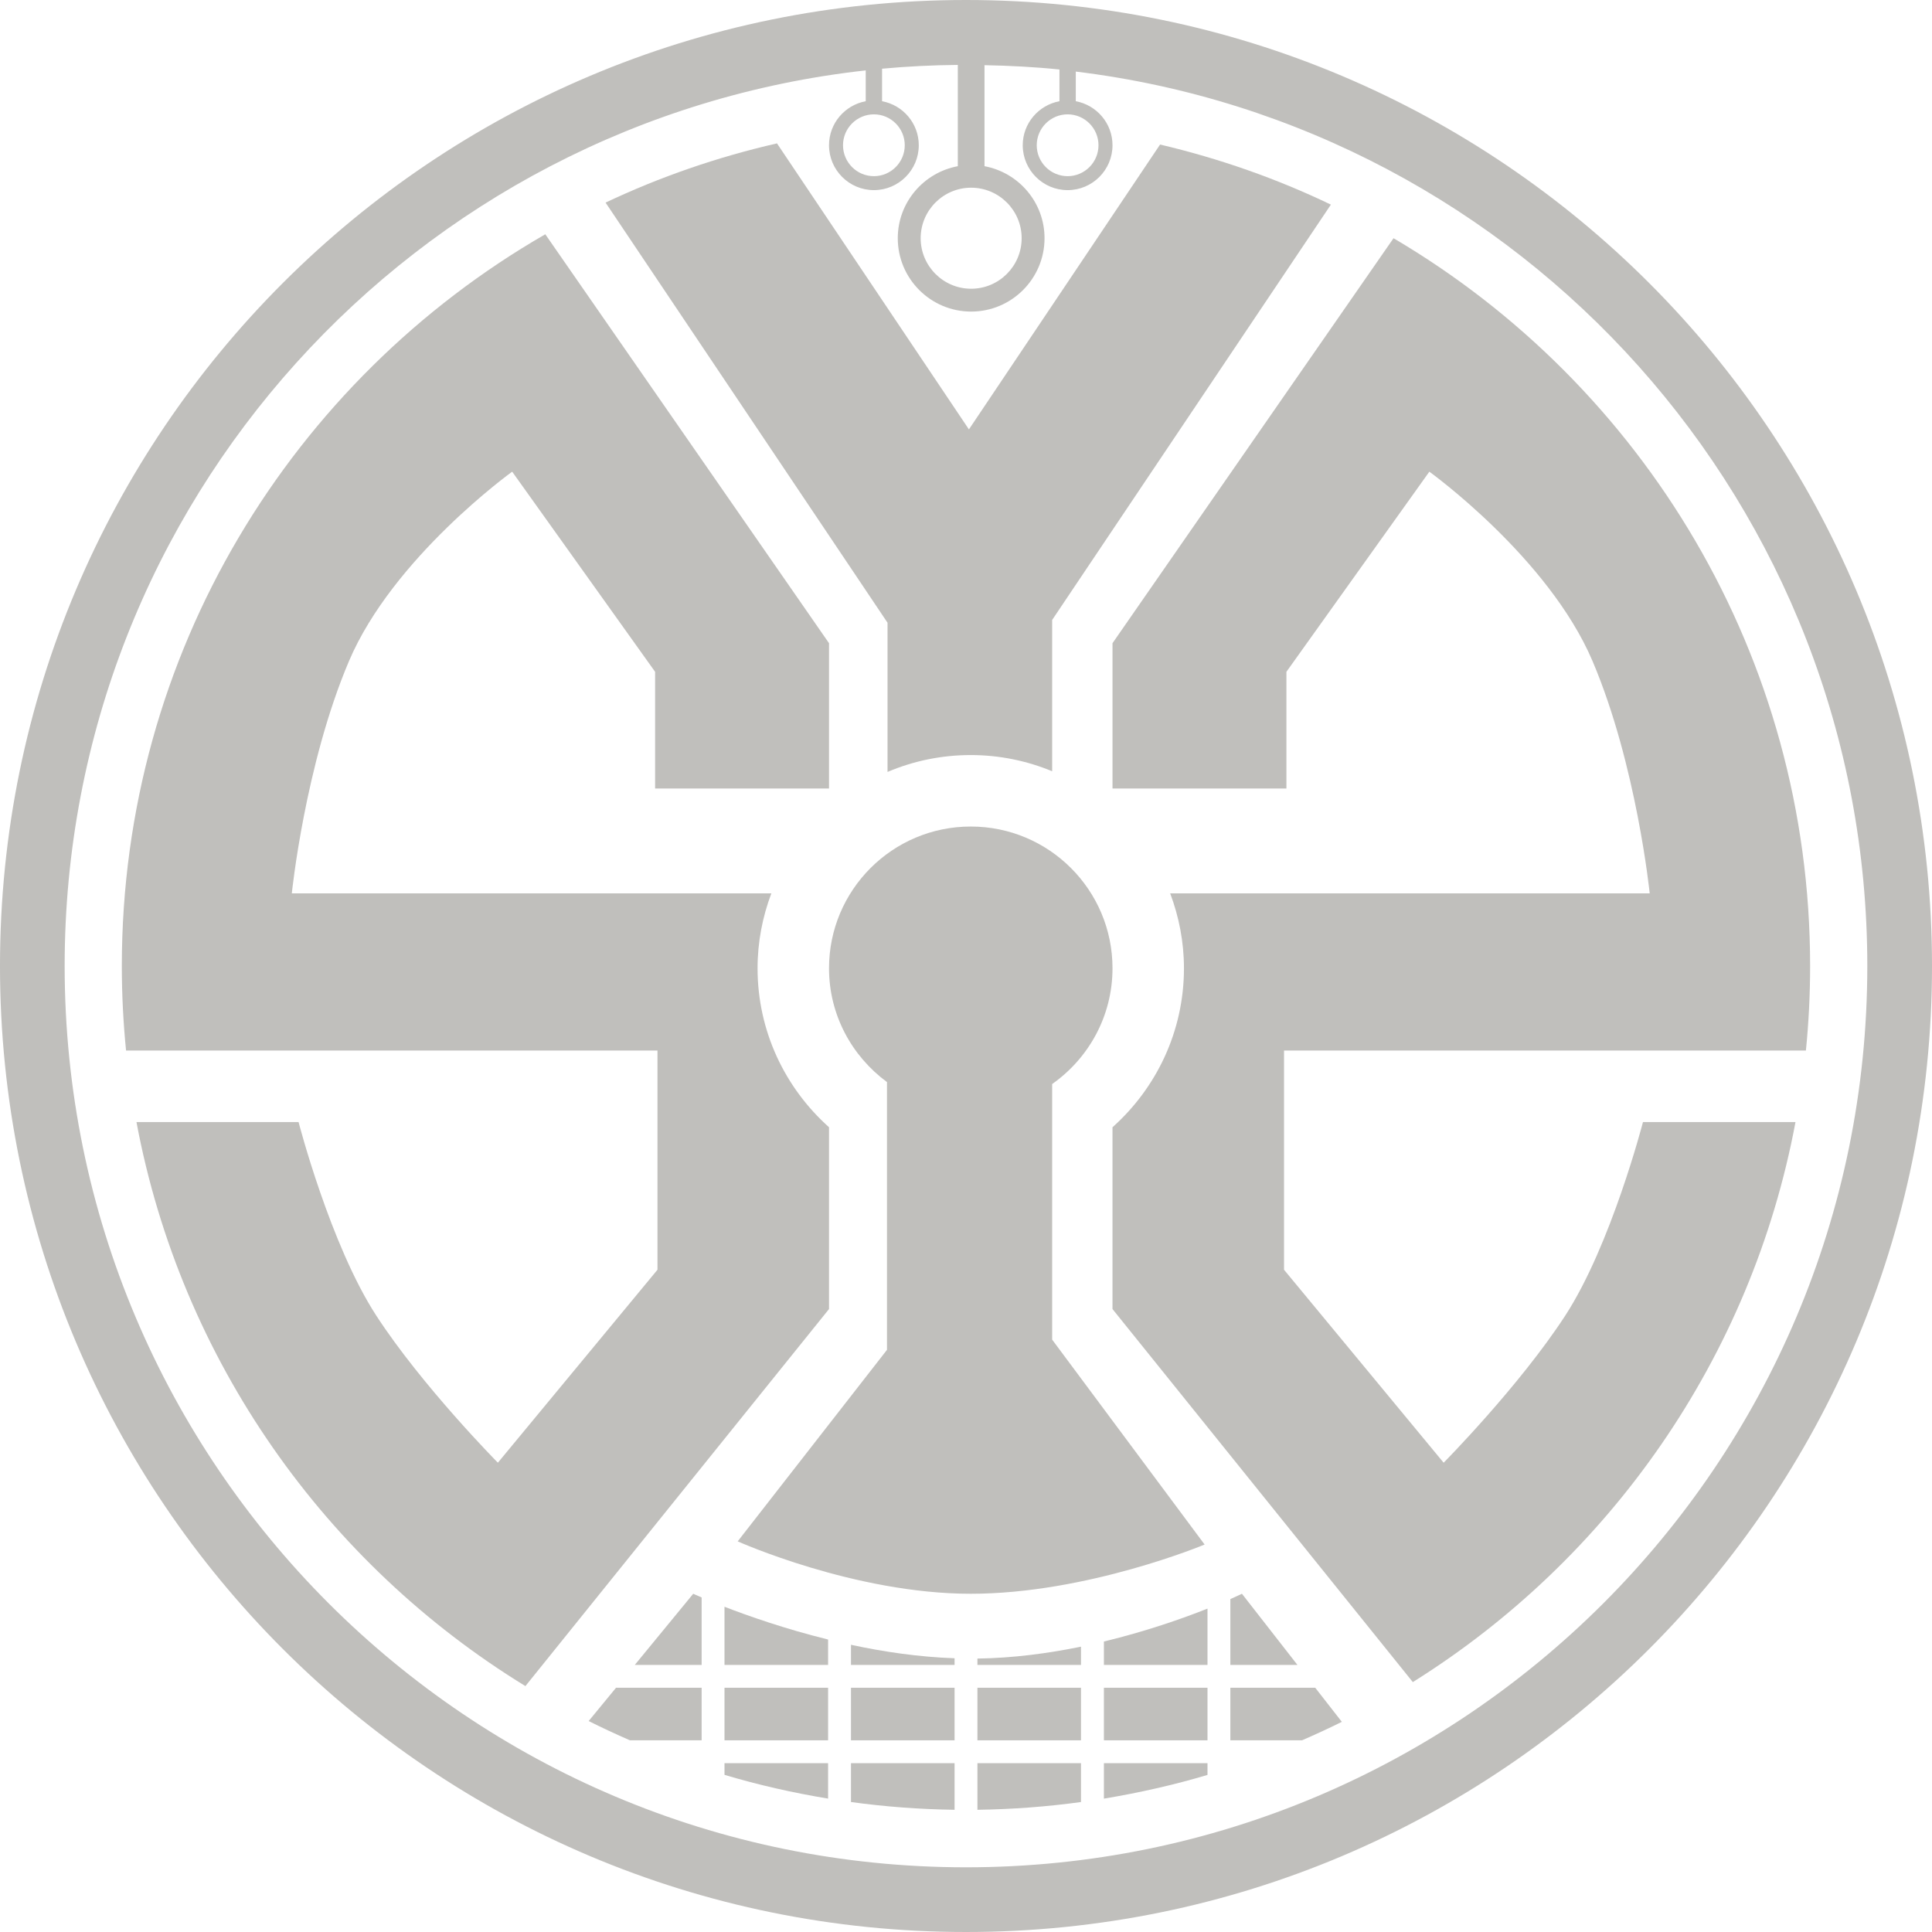
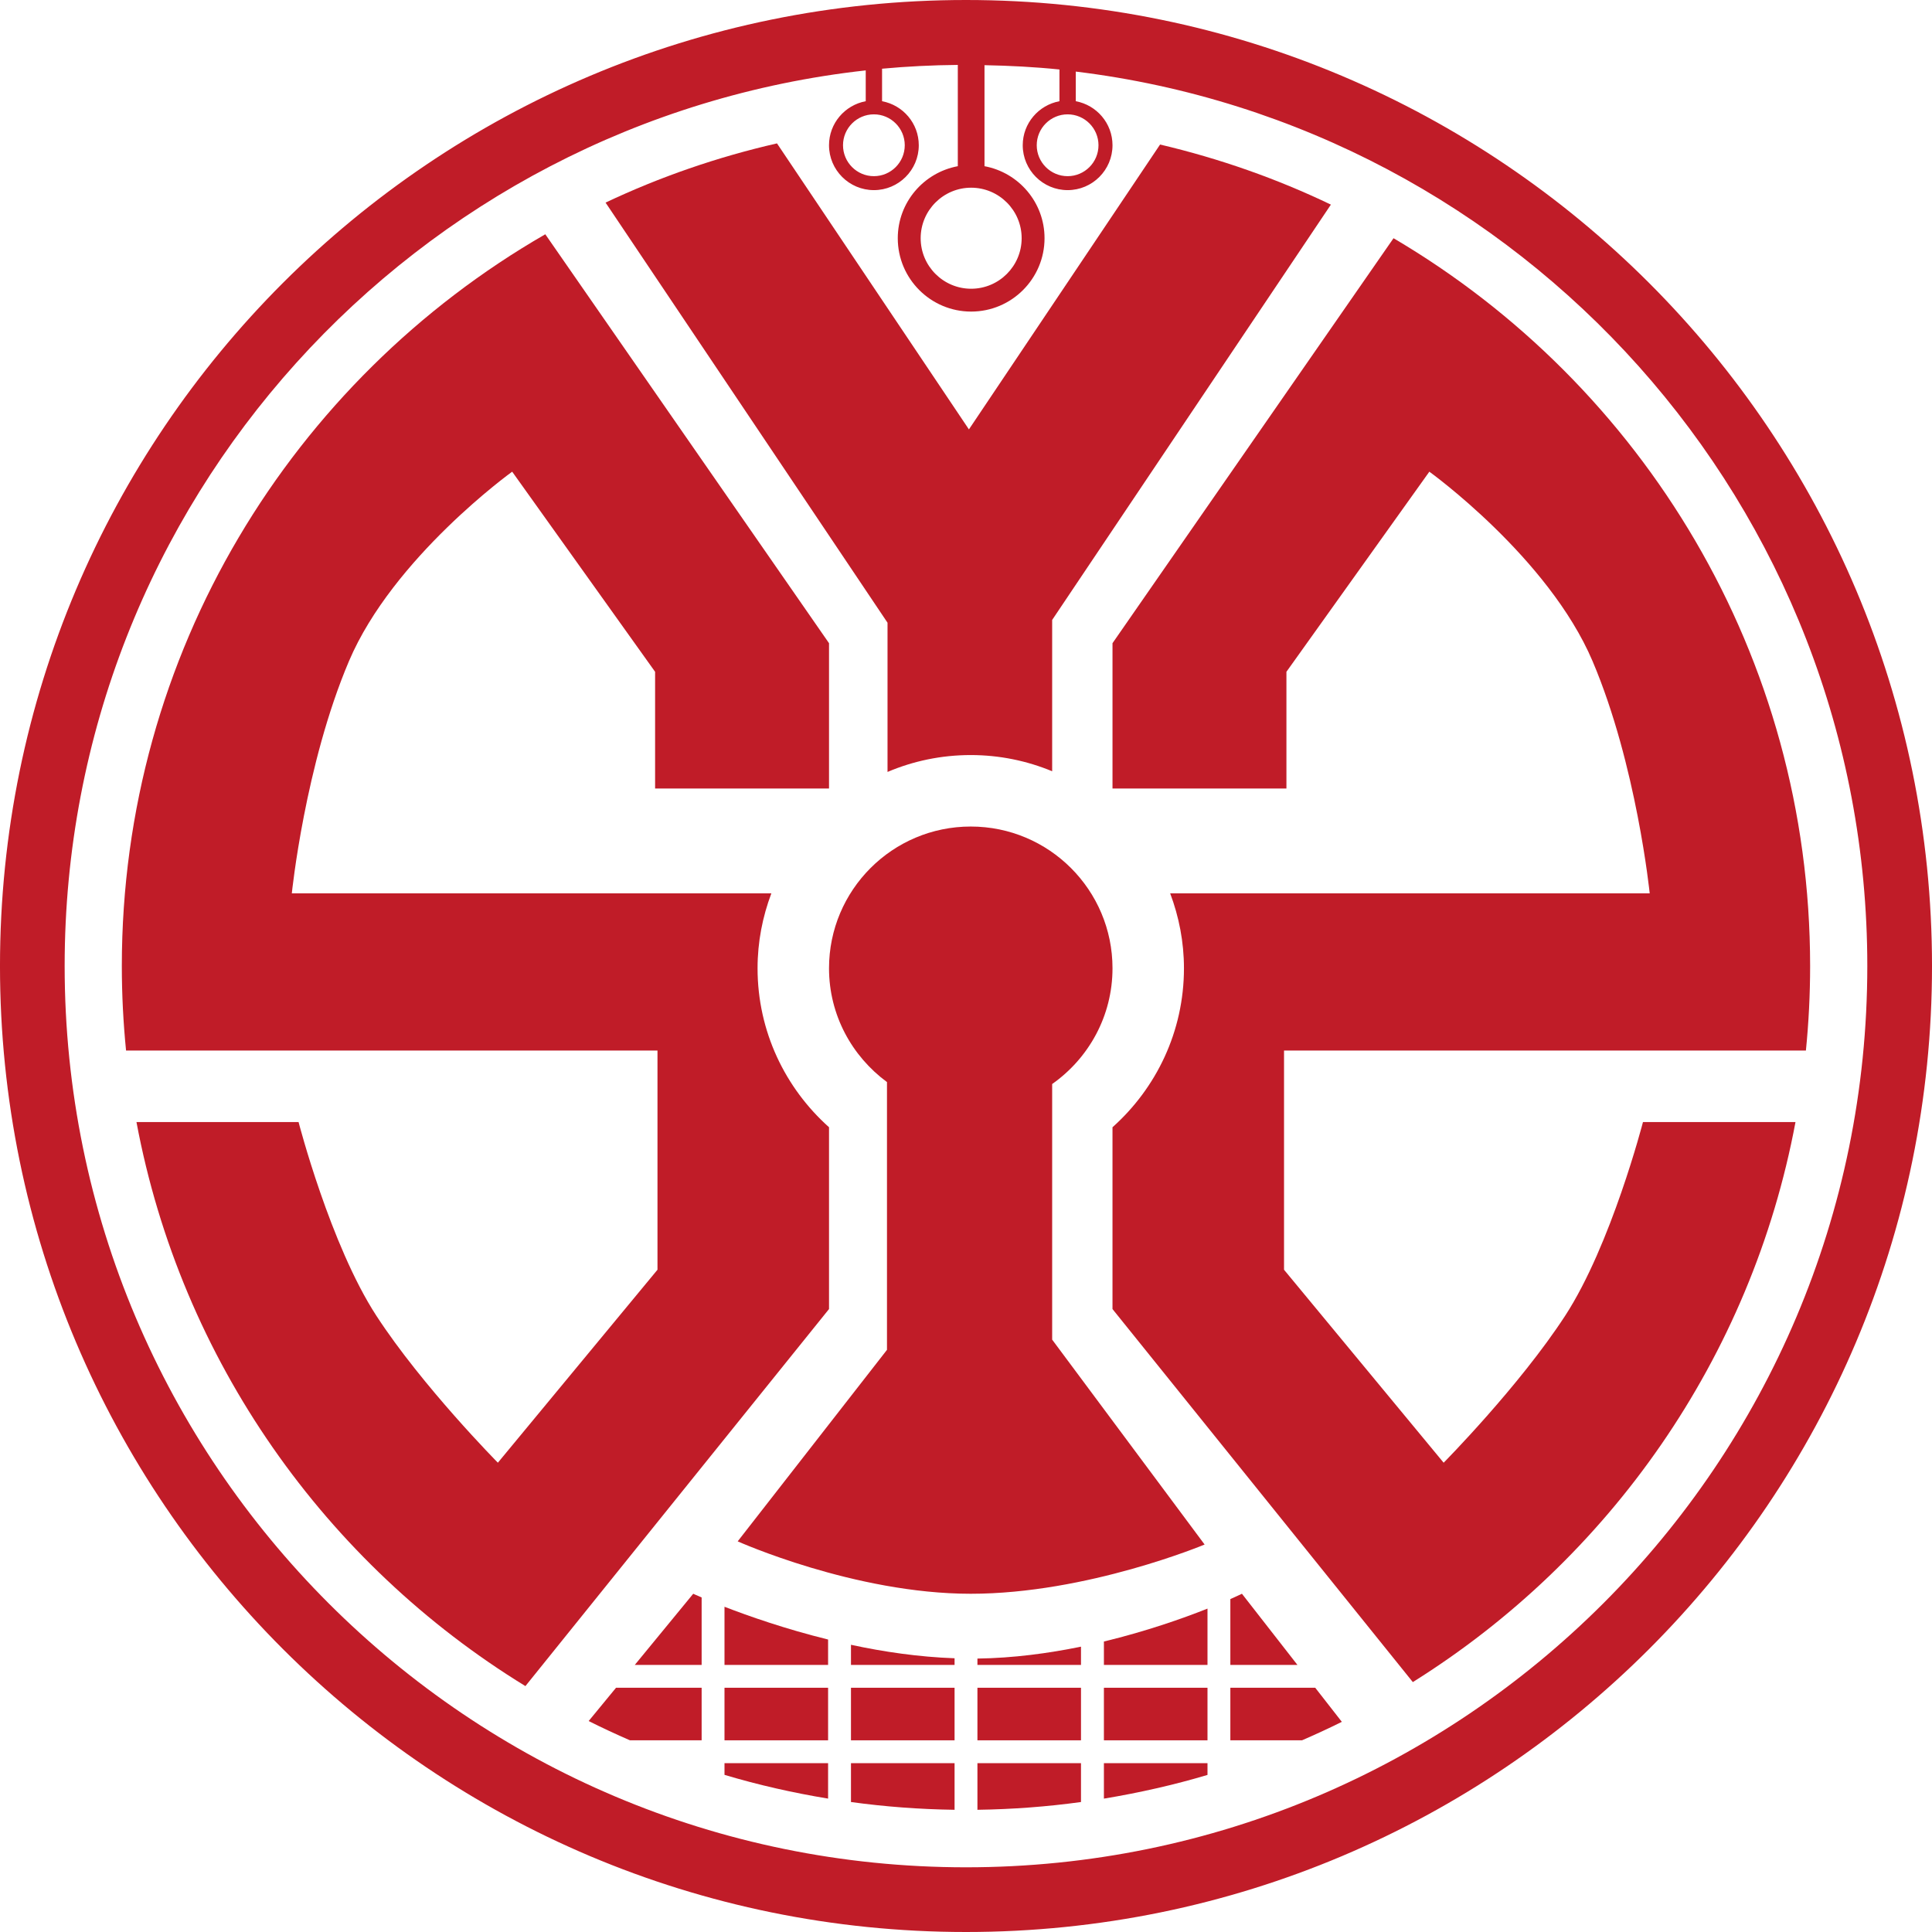
<svg xmlns="http://www.w3.org/2000/svg" version="1.1" id="Layer_1" width="800px" height="800px" viewBox="0 0 226.777 226.777" enable-background="new 0 0 226.777 226.777" xml:space="preserve" fill="#000000">
  <g id="SVGRepo_bgCarrier" stroke-width="0" />
  <g id="SVGRepo_tracerCarrier" stroke-linecap="round" stroke-linejoin="round" />
  <g id="SVGRepo_iconCarrier">
    <g>
-       <path fill="#c0bfbc" d="M123.502,157.245v-30.002c4.272-3.01,7.083-7.962,7.083-13.589c0-9.184-7.448-16.636-16.639-16.636 c-9.187,0-16.636,7.452-16.636,16.636c0,5.493,2.695,10.331,6.803,13.359v31.431l-17.523,22.479c0,0,13.704,6.152,27.357,6.152 c13.655,0,27.45-5.779,27.45-5.779L123.502,157.245z" />
-       <path fill="#c0bfbc" d="M113.388,0C50.763,0-0.001,50.765-0.001,113.389c0,62.622,50.765,113.388,113.39,113.388 c62.624,0,113.389-50.767,113.389-113.388C226.777,50.765,176.012,0,113.388,0z M113.992,22.032c3.272,0,5.929,2.662,5.929,5.93 c0,3.269-2.656,5.93-5.929,5.93c-3.269,0-5.925-2.662-5.925-5.93C108.067,24.694,110.723,22.032,113.992,22.032z M113.388,219.183 c-58.43,0-105.799-47.361-105.799-105.794c0-54.453,41.14-99.273,94.03-105.126v3.618c-2.448,0.455-4.31,2.591-4.31,5.168 c0,2.905,2.363,5.268,5.269,5.268c2.905,0,5.268-2.363,5.268-5.268c0-2.577-1.863-4.714-4.31-5.168V8.065 c2.93-0.271,5.894-0.419,8.891-0.445v11.888c-4.001,0.742-7.047,4.241-7.047,8.454c0,4.75,3.863,8.611,8.612,8.611 c4.751,0,8.615-3.862,8.615-8.611c0-4.212-3.045-7.711-7.047-8.454V7.651c2.961,0.057,5.902,0.208,8.798,0.506v3.724 c-2.445,0.455-4.31,2.591-4.31,5.168c0,2.905,2.364,5.268,5.27,5.268s5.267-2.363,5.267-5.268c0-2.577-1.862-4.714-4.31-5.168 V8.402c52.349,6.363,92.908,50.918,92.908,104.987C219.183,171.822,171.822,219.183,113.388,219.183z M102.578,13.422 c1.999,0,3.622,1.63,3.622,3.626c0,2.001-1.624,3.631-3.622,3.631c-2.001,0-3.626-1.63-3.626-3.631 C98.952,15.052,100.577,13.422,102.578,13.422z M125.318,13.422c1.998,0,3.622,1.63,3.622,3.626c0,2.001-1.624,3.631-3.622,3.631 c-2.001,0-3.627-1.63-3.627-3.631C121.691,15.052,123.317,13.422,125.318,13.422z" />
-       <path fill="#c0bfbc" d="M104.178,90.609h0.002c3.001-1.276,6.303-1.981,9.766-1.981c3.386,0,6.612,0.682,9.556,1.901V72.769 l32.717-48.751c-6.334-3.042-13.056-5.406-20.05-7.053l-22.438,33.438L91.202,16.83c-7.02,1.607-13.757,3.94-20.121,6.951 l33.096,49.314V90.609z" />
-       <path fill="#c0bfbc" d="M97.31,132.316c-5.136-4.59-8.388-11.238-8.388-18.663c0-3.097,0.588-6.055,1.62-8.793H34.254 c0,0,1.539-15.1,6.71-27.263c5.173-12.165,19.155-22.231,19.155-22.231l16.776,23.489v13.703H97.31V75.498l-33.304-48 c-29.697,17.115-49.706,49.154-49.706,85.89c0,3.351,0.171,6.663,0.497,9.926h62.378v25.727l-18.735,22.65 c0,0-8.856-8.95-14.26-17.246c-5.404-8.297-9.135-22.741-9.135-22.741H16.018c5.233,27.988,22.216,51.841,45.655,66.209 l35.637-44.258V132.316z" />
-       <path fill="#c0bfbc" d="M211.976,123.315c0.326-3.264,0.495-6.575,0.495-9.926c0-36.404-19.645-68.208-48.9-85.427l-32.986,47.536 v17.059H151V78.855l16.775-23.489c0,0,13.982,10.066,19.155,22.231c5.172,12.164,6.711,27.263,6.711,27.263h-56.288 c1.031,2.739,1.619,5.697,1.619,8.793c0,7.424-3.251,14.073-8.388,18.663v21.34l35.252,43.787 c23.056-14.419,39.74-38.047,44.918-65.738h-17.903c0,0-3.733,14.444-9.137,22.741c-5.403,8.296-14.26,17.246-14.26,17.246 l-18.735-22.65v-25.727H211.976z" />
-       <path fill="#c0bfbc" d="M129.576,195.425h12.159v-6.608c-2.901,1.155-7.181,2.663-12.159,3.863V195.425z" />
-       <path fill="#c0bfbc" d="M114.73,195.425h12.156v-2.142c-3.82,0.785-7.953,1.341-12.156,1.399V195.425z" />
-       <rect x="114.73" y="198.107" fill="#c0bfbc" width="12.156" height="6.17" />
-       <rect x="129.576" y="198.107" fill="#c0bfbc" width="12.159" height="6.17" />
-       <path fill="#c0bfbc" d="M144.418,187.699v7.726h7.873l-6.513-8.351C145.778,187.074,145.279,187.315,144.418,187.699z" />
-       <path fill="#c0bfbc" d="M144.418,198.107v6.17h8.411c1.578-0.687,3.141-1.404,4.675-2.168l-3.123-4.002H144.418z" />
-       <path fill="#c0bfbc" d="M69.096,202.015c1.591,0.797,3.208,1.55,4.847,2.262h8.415v-6.17H72.31L69.096,202.015z" />
-       <path fill="#c0bfbc" d="M99.887,195.425h12.16v-0.779c-4.184-0.147-8.327-0.755-12.16-1.582V195.425z" />
-       <path fill="#c0bfbc" d="M129.576,211.122c4.143-0.687,8.205-1.604,12.159-2.782v-1.381h-12.159V211.122z" />
-       <path fill="#c0bfbc" d="M74.512,195.425h7.846v-7.917c-0.621-0.262-0.987-0.434-0.987-0.434L74.512,195.425z" />
-       <path fill="#c0bfbc" d="M114.73,212.432c4.118-0.057,8.173-0.364,12.156-0.911v-4.563H114.73V212.432z" />
-       <rect x="85.041" y="198.107" fill="#c0bfbc" width="12.16" height="6.17" />
-       <rect x="99.887" y="198.107" fill="#c0bfbc" width="12.16" height="6.17" />
-       <path fill="#c0bfbc" d="M99.887,211.521c3.982,0.547,8.039,0.854,12.16,0.911v-5.474h-12.16V211.521z" />
-       <path fill="#c0bfbc" d="M85.041,195.425h12.16v-2.979c-5.031-1.241-9.318-2.745-12.16-3.846V195.425z" />
-       <path fill="#c0bfbc" d="M85.041,208.331c3.954,1.183,8.015,2.104,12.16,2.788v-4.16h-12.16V208.331z" />
+       <path fill="#c01c28" d="M123.502,157.245v-30.002c4.272-3.01,7.083-7.962,7.083-13.589c0-9.184-7.448-16.636-16.639-16.636 c-9.187,0-16.636,7.452-16.636,16.636c0,5.493,2.695,10.331,6.803,13.359v31.431l-17.523,22.479c0,0,13.704,6.152,27.357,6.152 c13.655,0,27.45-5.779,27.45-5.779L123.502,157.245z" />
+       <path fill="#c01c28" d="M113.388,0C50.763,0-0.001,50.765-0.001,113.389c0,62.622,50.765,113.388,113.39,113.388 c62.624,0,113.389-50.767,113.389-113.388C226.777,50.765,176.012,0,113.388,0z M113.992,22.032c3.272,0,5.929,2.662,5.929,5.93 c0,3.269-2.656,5.93-5.929,5.93c-3.269,0-5.925-2.662-5.925-5.93C108.067,24.694,110.723,22.032,113.992,22.032z M113.388,219.183 c-58.43,0-105.799-47.361-105.799-105.794c0-54.453,41.14-99.273,94.03-105.126v3.618c-2.448,0.455-4.31,2.591-4.31,5.168 c0,2.905,2.363,5.268,5.269,5.268c2.905,0,5.268-2.363,5.268-5.268c0-2.577-1.863-4.714-4.31-5.168V8.065 c2.93-0.271,5.894-0.419,8.891-0.445v11.888c-4.001,0.742-7.047,4.241-7.047,8.454c0,4.75,3.863,8.611,8.612,8.611 c4.751,0,8.615-3.862,8.615-8.611c0-4.212-3.045-7.711-7.047-8.454V7.651c2.961,0.057,5.902,0.208,8.798,0.506v3.724 c-2.445,0.455-4.31,2.591-4.31,5.168c0,2.905,2.364,5.268,5.27,5.268s5.267-2.363,5.267-5.268c0-2.577-1.862-4.714-4.31-5.168 V8.402c52.349,6.363,92.908,50.918,92.908,104.987C219.183,171.822,171.822,219.183,113.388,219.183z M102.578,13.422 c1.999,0,3.622,1.63,3.622,3.626c0,2.001-1.624,3.631-3.622,3.631c-2.001,0-3.626-1.63-3.626-3.631 C98.952,15.052,100.577,13.422,102.578,13.422z M125.318,13.422c1.998,0,3.622,1.63,3.622,3.626c0,2.001-1.624,3.631-3.622,3.631 c-2.001,0-3.627-1.63-3.627-3.631C121.691,15.052,123.317,13.422,125.318,13.422z" />
+       <path fill="#c01c28" d="M104.178,90.609h0.002c3.001-1.276,6.303-1.981,9.766-1.981c3.386,0,6.612,0.682,9.556,1.901V72.769 l32.717-48.751c-6.334-3.042-13.056-5.406-20.05-7.053l-22.438,33.438L91.202,16.83c-7.02,1.607-13.757,3.94-20.121,6.951 l33.096,49.314V90.609z" />
+       <path fill="#c01c28" d="M97.31,132.316c-5.136-4.59-8.388-11.238-8.388-18.663c0-3.097,0.588-6.055,1.62-8.793H34.254 c0,0,1.539-15.1,6.71-27.263c5.173-12.165,19.155-22.231,19.155-22.231l16.776,23.489v13.703H97.31V75.498l-33.304-48 c-29.697,17.115-49.706,49.154-49.706,85.89c0,3.351,0.171,6.663,0.497,9.926h62.378v25.727l-18.735,22.65 c0,0-8.856-8.95-14.26-17.246c-5.404-8.297-9.135-22.741-9.135-22.741H16.018c5.233,27.988,22.216,51.841,45.655,66.209 l35.637-44.258V132.316z" />
+       <path fill="#c01c28" d="M211.976,123.315c0.326-3.264,0.495-6.575,0.495-9.926c0-36.404-19.645-68.208-48.9-85.427l-32.986,47.536 v17.059H151V78.855l16.775-23.489c0,0,13.982,10.066,19.155,22.231c5.172,12.164,6.711,27.263,6.711,27.263h-56.288 c1.031,2.739,1.619,5.697,1.619,8.793c0,7.424-3.251,14.073-8.388,18.663v21.34l35.252,43.787 c23.056-14.419,39.74-38.047,44.918-65.738h-17.903c0,0-3.733,14.444-9.137,22.741c-5.403,8.296-14.26,17.246-14.26,17.246 l-18.735-22.65v-25.727H211.976z" />
+       <path fill="#c01c28" d="M129.576,195.425h12.159v-6.608c-2.901,1.155-7.181,2.663-12.159,3.863V195.425z" />
+       <path fill="#c01c28" d="M114.73,195.425h12.156v-2.142c-3.82,0.785-7.953,1.341-12.156,1.399V195.425z" />
+       <rect x="114.73" y="198.107" fill="#c01c28" width="12.156" height="6.17" />
+       <rect x="129.576" y="198.107" fill="#c01c28" width="12.159" height="6.17" />
+       <path fill="#c01c28" d="M144.418,187.699v7.726h7.873l-6.513-8.351C145.778,187.074,145.279,187.315,144.418,187.699z" />
+       <path fill="#c01c28" d="M144.418,198.107v6.17h8.411c1.578-0.687,3.141-1.404,4.675-2.168l-3.123-4.002H144.418z" />
+       <path fill="#c01c28" d="M69.096,202.015c1.591,0.797,3.208,1.55,4.847,2.262h8.415v-6.17H72.31L69.096,202.015z" />
+       <path fill="#c01c28" d="M99.887,195.425h12.16v-0.779c-4.184-0.147-8.327-0.755-12.16-1.582V195.425z" />
+       <path fill="#c01c28" d="M129.576,211.122c4.143-0.687,8.205-1.604,12.159-2.782v-1.381h-12.159V211.122z" />
+       <path fill="#c01c28" d="M74.512,195.425h7.846v-7.917c-0.621-0.262-0.987-0.434-0.987-0.434L74.512,195.425z" />
+       <path fill="#c01c28" d="M114.73,212.432c4.118-0.057,8.173-0.364,12.156-0.911v-4.563H114.73V212.432z" />
+       <rect x="85.041" y="198.107" fill="#c01c28" width="12.16" height="6.17" />
+       <rect x="99.887" y="198.107" fill="#c01c28" width="12.16" height="6.17" />
+       <path fill="#c01c28" d="M99.887,211.521c3.982,0.547,8.039,0.854,12.16,0.911v-5.474h-12.16V211.521z" />
+       <path fill="#c01c28" d="M85.041,195.425h12.16v-2.979c-5.031-1.241-9.318-2.745-12.16-3.846V195.425z" />
+       <path fill="#c01c28" d="M85.041,208.331c3.954,1.183,8.015,2.104,12.16,2.788v-4.16h-12.16V208.331z" />
    </g>
  </g>
</svg>
